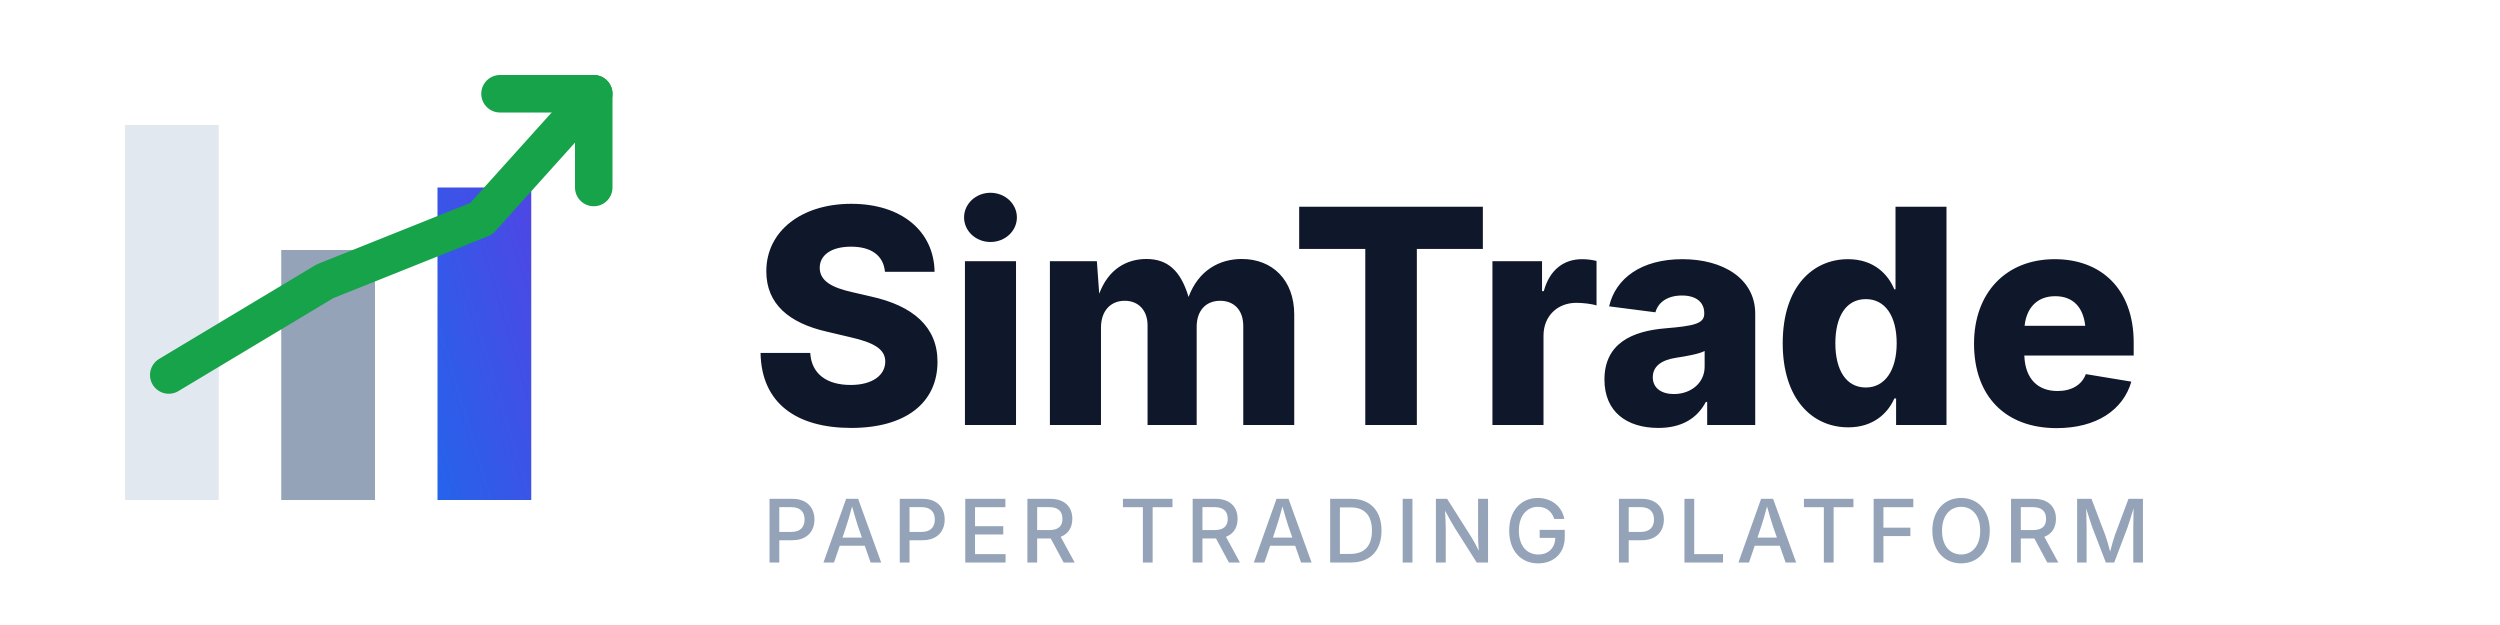
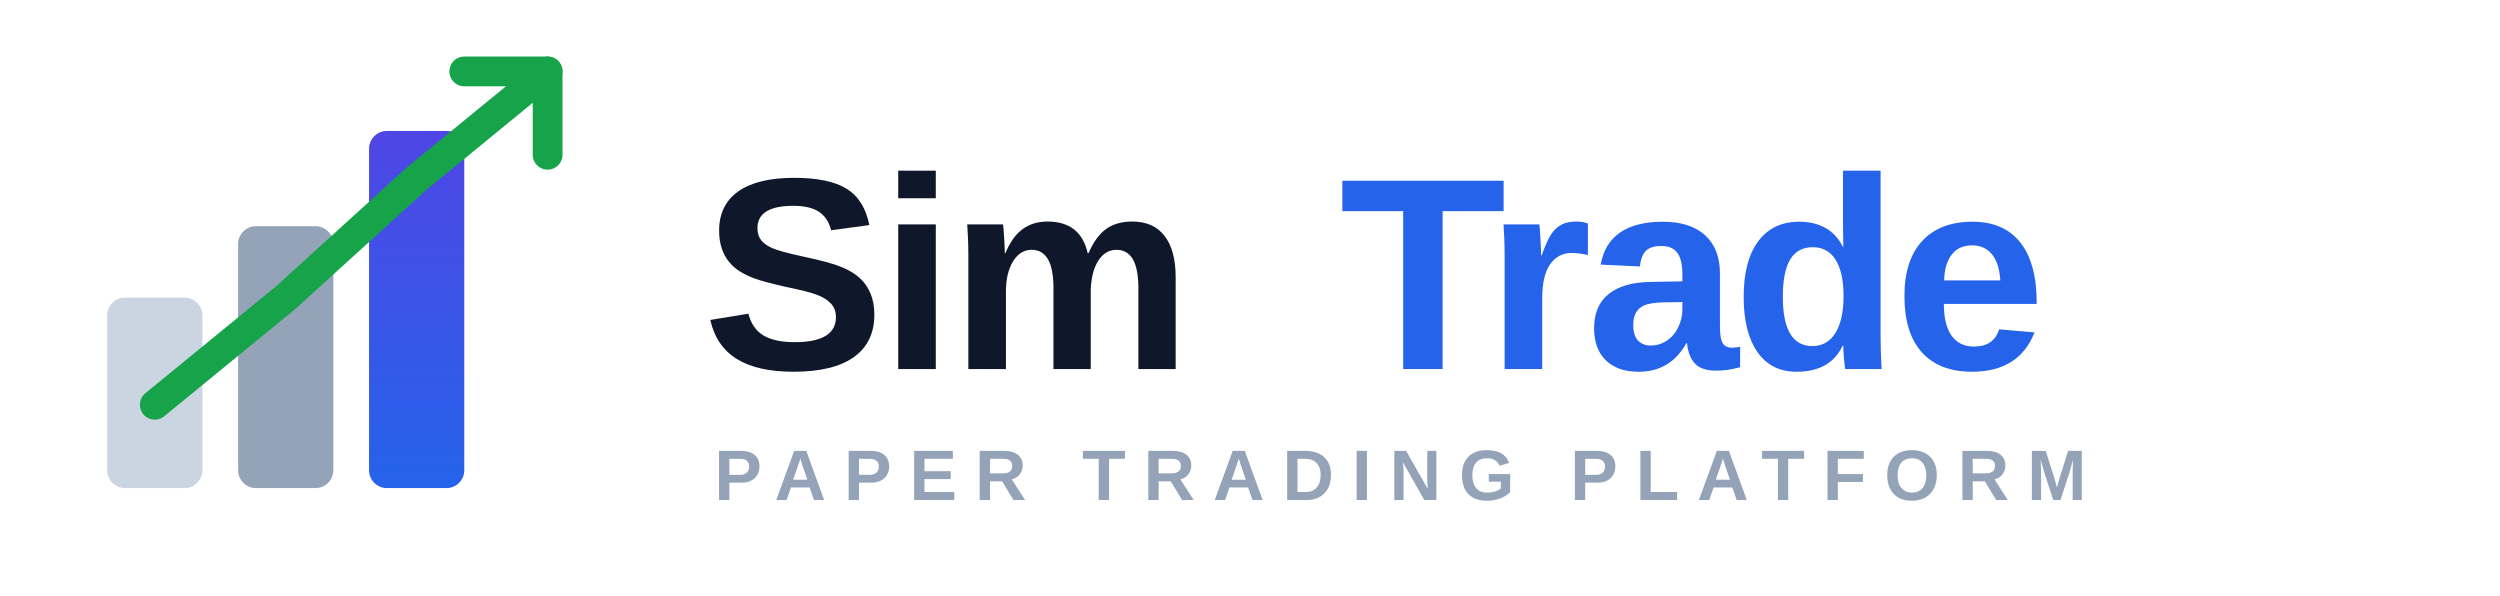
- <svg xmlns="http://www.w3.org/2000/svg" viewBox="0 0 400 100" width="400" height="100">
+ <svg xmlns="http://www.w3.org/2000/svg" viewBox="0 0 420 100" width="420" height="100">
  <defs>
-     <linearGradient id="chartGradient" x1="0" y1="1" x2="1" y2="0">
+     <linearGradient id="barGrad" x1="0" y1="1" x2="0" y2="0">
      <stop offset="0%" stop-color="#2563EB" />
      <stop offset="100%" stop-color="#4F46E5" />
    </linearGradient>
  </defs>
-   <path d="M 20 80 L 20 20 L 35 20 L 35 80 Z" fill="#E2E8F0" />
-   <path d="M 45 80 L 45 40 L 60 40 L 60 80 Z" fill="#94A3B8" />
-   <path d="M 70 80 L 70 30 L 85 30 L 85 80 Z" fill="url(#chartGradient)" />
-   <path d="M 27 60 L 52 45 L 77 35 L 95 15" fill="none" stroke="#16A34A" stroke-width="6" stroke-linecap="round" stroke-linejoin="round" />
-   <path d="M 80 15 L 95 15 L 95 30" fill="none" stroke="#16A34A" stroke-width="6" stroke-linecap="round" stroke-linejoin="round" />
-   <text x="120" y="68" font-family="'Inter', system-ui, sans-serif" font-size="48" font-weight="800" fill="#0F172A">SimTrade</text>
-   <text x="122" y="90" font-family="'Inter', system-ui, sans-serif" font-size="14" font-weight="500" fill="#94A3B8" letter-spacing="1.5">PAPER TRADING PLATFORM</text>
+   <rect x="18" y="50" width="16" height="32" rx="3" fill="#CBD5E1" />
+   <rect x="40" y="38" width="16" height="44" rx="3" fill="#94A3B8" />
+   <rect x="62" y="22" width="16" height="60" rx="3" fill="url(#barGrad)" />
+   <polyline points="26,68 48,50 70,30 92,12" fill="none" stroke="#16A34A" stroke-width="5" stroke-linecap="round" stroke-linejoin="round" />
+   <polyline points="78,12 92,12 92,26" fill="none" stroke="#16A34A" stroke-width="5" stroke-linecap="round" stroke-linejoin="round" />
+   <text x="118" y="62" font-family="Arial, Helvetica, sans-serif" font-size="46" font-weight="bold" fill="#0F172A" letter-spacing="-1">Sim</text>
+   <text x="225" y="62" font-family="Arial, Helvetica, sans-serif" font-size="46" font-weight="bold" fill="#2563EB" letter-spacing="-1">Trade</text>
+   <text x="120" y="84" font-family="Arial, Helvetica, sans-serif" font-size="12" font-weight="bold" fill="#94A3B8" letter-spacing="3">PAPER TRADING PLATFORM</text>
</svg>
